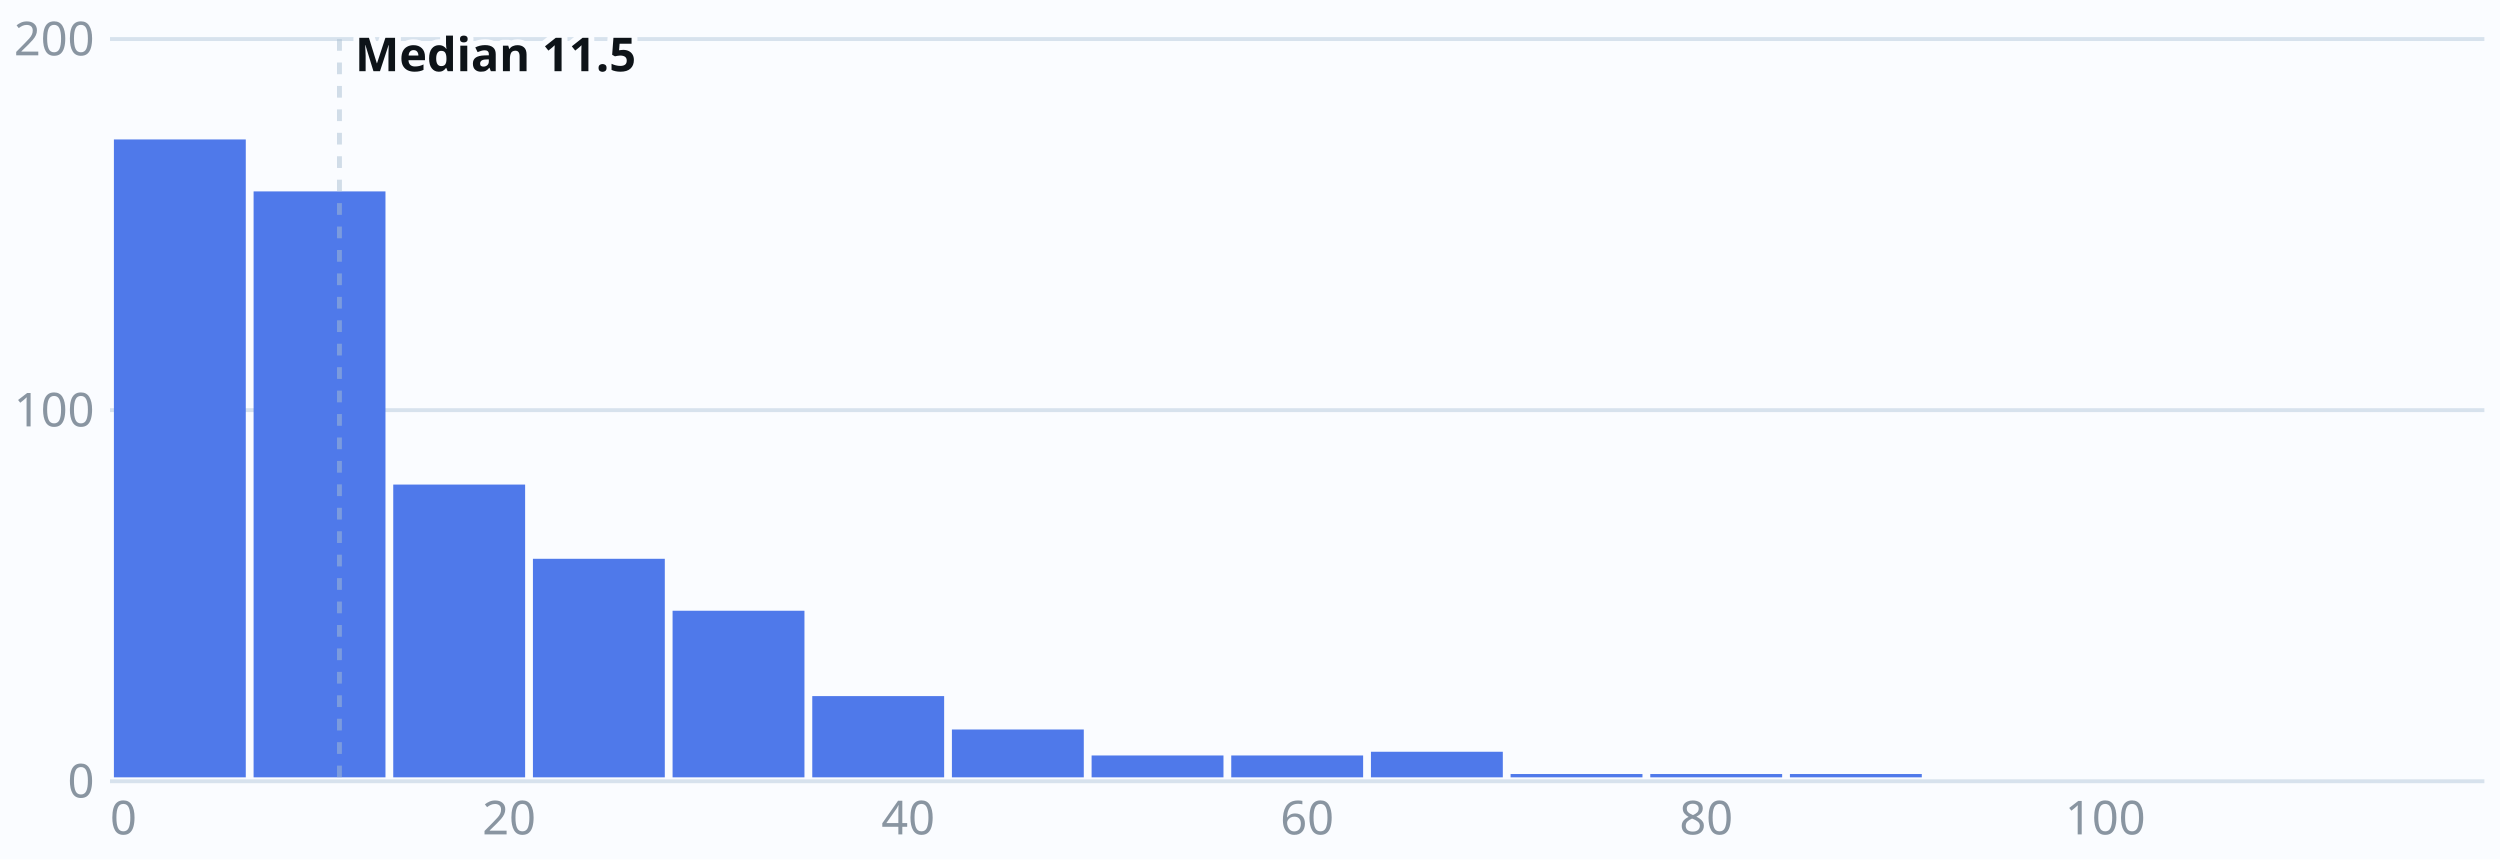
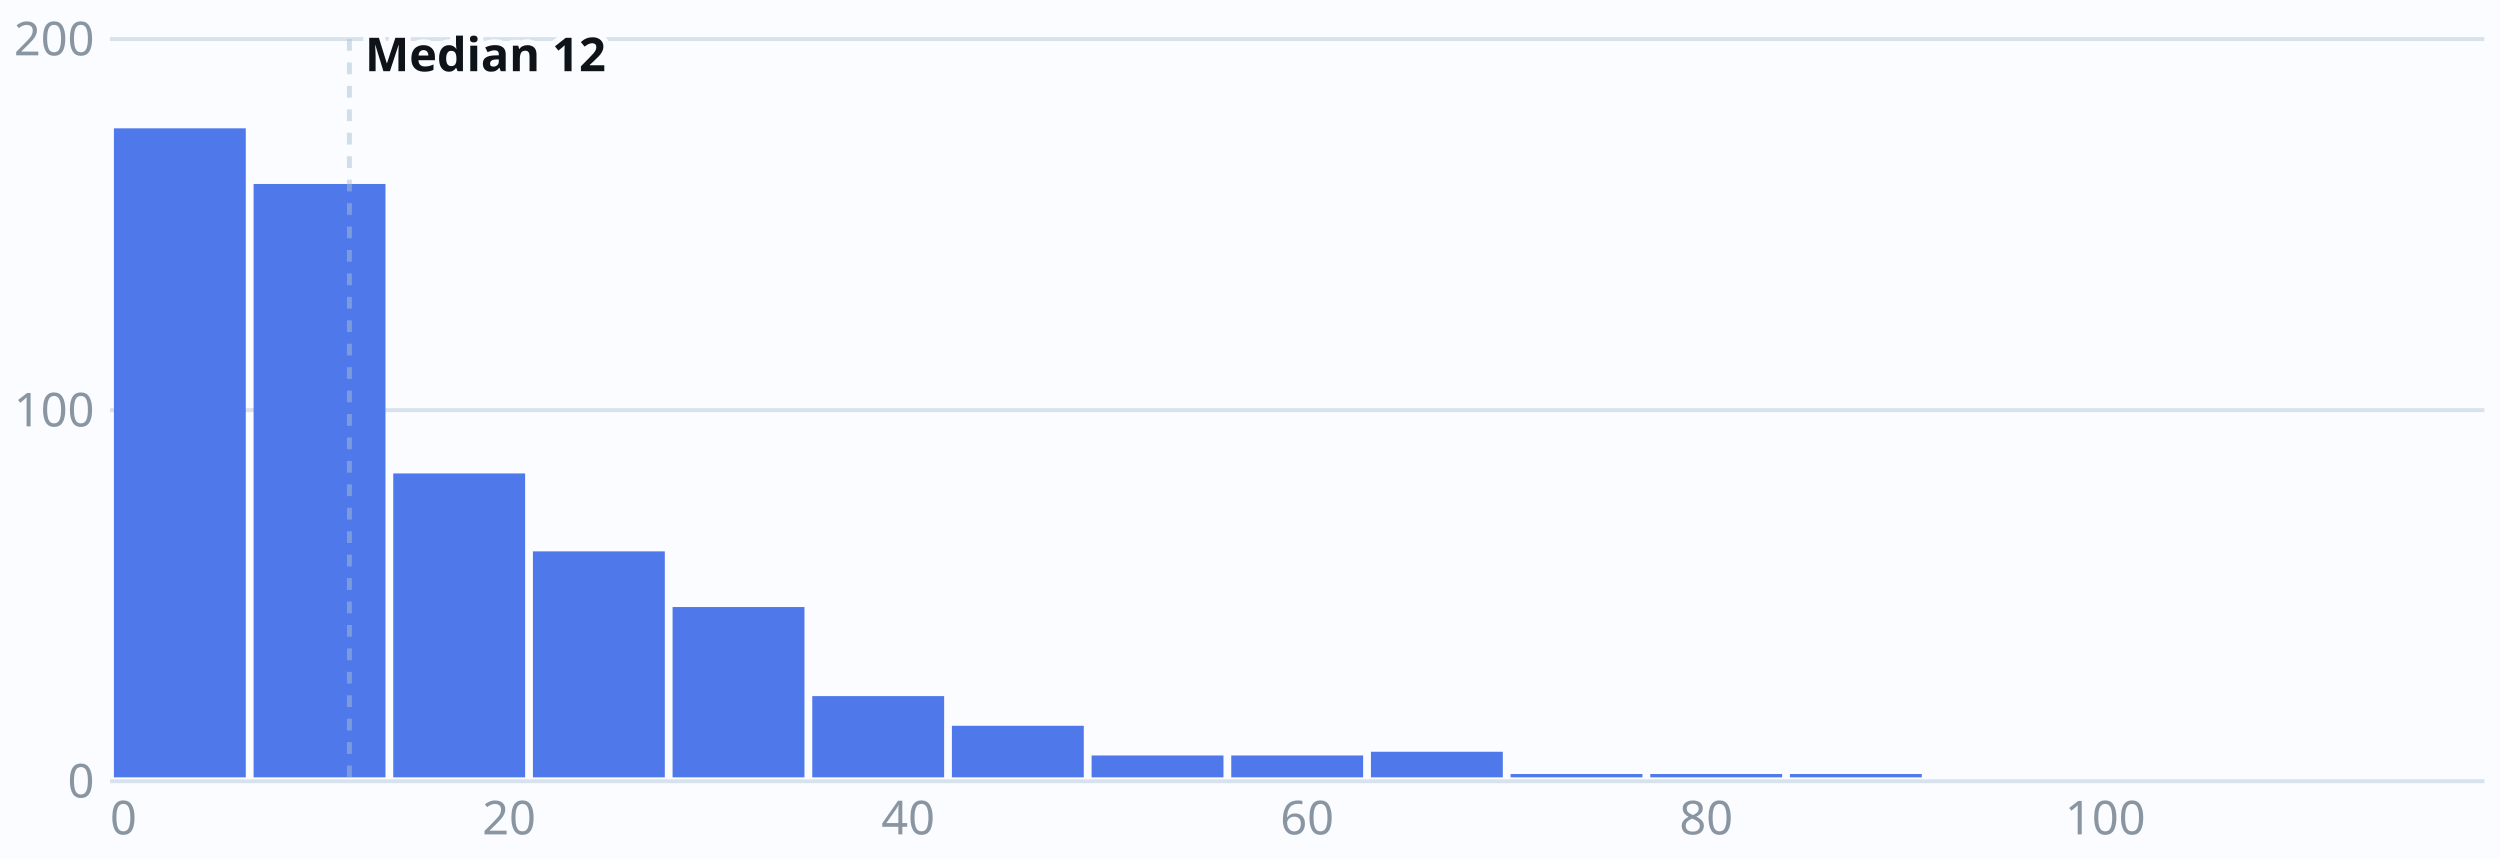
<svg xmlns="http://www.w3.org/2000/svg" class="ts-chart" width="640" height="220" viewBox="0 0 640 220" role="img" aria-roledescription="chart" aria-label="Half of buyers book within two weeks of the show" style="font-family:Intermission,system-ui,sans-serif;font-size:12px;font-variant-numeric:tabular-nums;color:#566676;background:#fafcff;display:block;overflow:visible">
  <style>[data-ts-key^="label-"]{paint-order:stroke;stroke:#fafcff;stroke-width:3px;stroke-linejoin:round}</style>
  <rect x="0" y="0" width="640" height="220" fill="#fafcff" />
  <g data-ts-key="grid" class="ts-chart__grid" aria-hidden="true" stroke="#d7e2ed" stroke-opacity="0.11" stroke-width="1">
    <line data-ts-key="y-grid:number:0" stroke="#d7e2ed" stroke-opacity="1" x1="28.16" y1="200" x2="636" y2="200" />
    <line data-ts-key="y-grid:number:100" stroke="#d7e2ed" stroke-opacity="1" x1="28.16" y1="105" x2="636" y2="105" />
    <line data-ts-key="y-grid:number:200" stroke="#d7e2ed" stroke-opacity="1" x1="28.16" y1="10" x2="636" y2="10" />
  </g>
  <g data-ts-key="marks" class="ts-chart__marks">
    <g data-ts-key="series-1" class="ts-chart__rect" aria-hidden="true">
-       <rect data-ts-key="series-1:object:null:string:47:[&quot;number:0&quot;,&quot;number:7&quot;,&quot;number:0&quot;,&quot;number:174&quot;]" fill="#4f79ea" x="29.16" y="35.7" width="33.76" height="163.3" />
-       <rect data-ts-key="series-1:object:null:string:48:[&quot;number:7&quot;,&quot;number:14&quot;,&quot;number:0&quot;,&quot;number:160&quot;]" fill="#4f79ea" x="64.92" y="49" width="33.76" height="150" />
-       <rect data-ts-key="series-1:object:null:string:48:[&quot;number:14&quot;,&quot;number:21&quot;,&quot;number:0&quot;,&quot;number:81&quot;]" fill="#4f79ea" x="100.67" y="124.05" width="33.76" height="74.95" />
-       <rect data-ts-key="series-1:object:null:string:48:[&quot;number:21&quot;,&quot;number:28&quot;,&quot;number:0&quot;,&quot;number:61&quot;]" fill="#4f79ea" x="136.43" y="143.05" width="33.76" height="55.95" />
-       <rect data-ts-key="series-1:object:null:string:48:[&quot;number:28&quot;,&quot;number:35&quot;,&quot;number:0&quot;,&quot;number:47&quot;]" fill="#4f79ea" x="172.18" y="156.35" width="33.76" height="42.65" />
+       <rect data-ts-key="series-1:object:null:string:47:[&quot;number:0&quot;,&quot;number:7&quot;,&quot;number:0&quot;,&quot;number:177&quot;]" fill="#4f79ea" x="29.16" y="32.85" width="33.76" height="166.15" />
+       <rect data-ts-key="series-1:object:null:string:48:[&quot;number:7&quot;,&quot;number:14&quot;,&quot;number:0&quot;,&quot;number:162&quot;]" fill="#4f79ea" x="64.92" y="47.1" width="33.76" height="151.9" />
+       <rect data-ts-key="series-1:object:null:string:48:[&quot;number:14&quot;,&quot;number:21&quot;,&quot;number:0&quot;,&quot;number:84&quot;]" fill="#4f79ea" x="100.67" y="121.2" width="33.76" height="77.8" />
+       <rect data-ts-key="series-1:object:null:string:48:[&quot;number:21&quot;,&quot;number:28&quot;,&quot;number:0&quot;,&quot;number:63&quot;]" fill="#4f79ea" x="136.43" y="141.15" width="33.76" height="57.85" />
+       <rect data-ts-key="series-1:object:null:string:48:[&quot;number:28&quot;,&quot;number:35&quot;,&quot;number:0&quot;,&quot;number:48&quot;]" fill="#4f79ea" x="172.18" y="155.4" width="33.76" height="43.6" />
      <rect data-ts-key="series-1:object:null:string:48:[&quot;number:35&quot;,&quot;number:42&quot;,&quot;number:0&quot;,&quot;number:24&quot;]" fill="#4f79ea" x="207.94" y="178.2" width="33.76" height="20.8" />
-       <rect data-ts-key="series-1:object:null:string:48:[&quot;number:42&quot;,&quot;number:49&quot;,&quot;number:0&quot;,&quot;number:15&quot;]" fill="#4f79ea" x="243.69" y="186.75" width="33.76" height="12.25" />
+       <rect data-ts-key="series-1:object:null:string:48:[&quot;number:42&quot;,&quot;number:49&quot;,&quot;number:0&quot;,&quot;number:16&quot;]" fill="#4f79ea" x="243.69" y="185.8" width="33.76" height="13.2" />
      <rect data-ts-key="series-1:object:null:string:47:[&quot;number:49&quot;,&quot;number:56&quot;,&quot;number:0&quot;,&quot;number:8&quot;]" fill="#4f79ea" x="279.45" y="193.4" width="33.76" height="5.6" />
      <rect data-ts-key="series-1:object:null:string:47:[&quot;number:56&quot;,&quot;number:63&quot;,&quot;number:0&quot;,&quot;number:8&quot;]" fill="#4f79ea" x="315.2" y="193.4" width="33.76" height="5.6" />
      <rect data-ts-key="series-1:object:null:string:47:[&quot;number:63&quot;,&quot;number:70&quot;,&quot;number:0&quot;,&quot;number:9&quot;]" fill="#4f79ea" x="350.96" y="192.45" width="33.76" height="6.55" />
      <rect data-ts-key="series-1:object:null:string:47:[&quot;number:70&quot;,&quot;number:77&quot;,&quot;number:0&quot;,&quot;number:3&quot;]" fill="#4f79ea" x="386.71" y="198.15" width="33.76" height="0.85" />
      <rect data-ts-key="series-1:object:null:string:47:[&quot;number:77&quot;,&quot;number:84&quot;,&quot;number:0&quot;,&quot;number:3&quot;]" fill="#4f79ea" x="422.47" y="198.15" width="33.76" height="0.85" />
      <rect data-ts-key="series-1:object:null:string:47:[&quot;number:84&quot;,&quot;number:91&quot;,&quot;number:0&quot;,&quot;number:3&quot;]" fill="#4f79ea" x="458.22" y="198.15" width="33.76" height="0.85" />
      <rect data-ts-key="series-1:object:null:string:47:[&quot;number:91&quot;,&quot;number:98&quot;,&quot;number:0&quot;,&quot;number:2&quot;]" fill="#4f79ea" x="493.98" y="199.1" width="33.76" height="0" />
      <rect data-ts-key="series-1:object:null:string:48:[&quot;number:98&quot;,&quot;number:105&quot;,&quot;number:0&quot;,&quot;number:1&quot;]" fill="#4f79ea" x="529.73" y="200.05" width="33.76" height="0" />
      <rect data-ts-key="series-1:object:null:string:49:[&quot;number:105&quot;,&quot;number:112&quot;,&quot;number:0&quot;,&quot;number:0&quot;]" fill="#4f79ea" x="565.49" y="201" width="33.76" height="0" />
      <rect data-ts-key="series-1:object:null:string:49:[&quot;number:112&quot;,&quot;number:119&quot;,&quot;number:0&quot;,&quot;number:1&quot;]" fill="#4f79ea" x="601.24" y="200.05" width="33.76" height="0" />
    </g>
    <g data-ts-key="median" class="ts-chart__rule ts-chart__rule-x" aria-hidden="true">
-       <line data-ts-key="median:number:11.5:0" stroke="#a9bfd3" stroke-opacity="0.5" stroke-width="1.25" stroke-dasharray="3 3" x1="86.9" y1="10" x2="86.9" y2="200" />
+       <line data-ts-key="median:number:12:0" stroke="#a9bfd3" stroke-opacity="0.5" stroke-width="1.25" stroke-dasharray="3 3" x1="89.45" y1="10" x2="89.45" y2="200" />
    </g>
    <g data-ts-key="label-median" class="ts-chart__text" aria-hidden="true">
-       <text data-ts-key="label-median:object:null:number:11.5" fill="#0d1318" x="90.9" y="14" text-anchor="start" dominant-baseline="middle" font-size="12" font-weight="600" font-family="inherit">Median 11.5</text>
+       <text data-ts-key="label-median:object:null:number:12" fill="#0d1318" x="93.45" y="14" text-anchor="start" dominant-baseline="middle" font-size="12" font-weight="600" font-family="inherit">Median 12</text>
    </g>
  </g>
  <g data-ts-key="axes" class="ts-chart__axes" aria-hidden="true">
    <text data-ts-key="x-tick-label:number:0" fill="#566676" fill-opacity="0.68" x="28.16" y="213.6" text-anchor="start" font-size="12" font-family="inherit">0</text>
    <text data-ts-key="x-tick-label:number:20" fill="#566676" fill-opacity="0.68" x="130.32" y="213.6" text-anchor="middle" font-size="12" font-family="inherit">20</text>
    <text data-ts-key="x-tick-label:number:40" fill="#566676" fill-opacity="0.68" x="232.48" y="213.6" text-anchor="middle" font-size="12" font-family="inherit">40</text>
    <text data-ts-key="x-tick-label:number:60" fill="#566676" fill-opacity="0.68" x="334.63" y="213.6" text-anchor="middle" font-size="12" font-family="inherit">60</text>
    <text data-ts-key="x-tick-label:number:80" fill="#566676" fill-opacity="0.68" x="436.79" y="213.6" text-anchor="middle" font-size="12" font-family="inherit">80</text>
    <text data-ts-key="x-tick-label:number:100" fill="#566676" fill-opacity="0.68" x="538.95" y="213.6" text-anchor="middle" font-size="12" font-family="inherit">100</text>
    <text data-ts-key="y-tick-label:number:0" fill="#566676" fill-opacity="0.68" x="24.16" y="200" text-anchor="end" dominant-baseline="middle" font-size="12" font-family="inherit">0</text>
    <text data-ts-key="y-tick-label:number:100" fill="#566676" fill-opacity="0.68" x="24.16" y="105" text-anchor="end" dominant-baseline="middle" font-size="12" font-family="inherit">100</text>
    <text data-ts-key="y-tick-label:number:200" fill="#566676" fill-opacity="0.68" x="24.16" y="10" text-anchor="end" dominant-baseline="middle" font-size="12" font-family="inherit">200</text>
  </g>
</svg>
